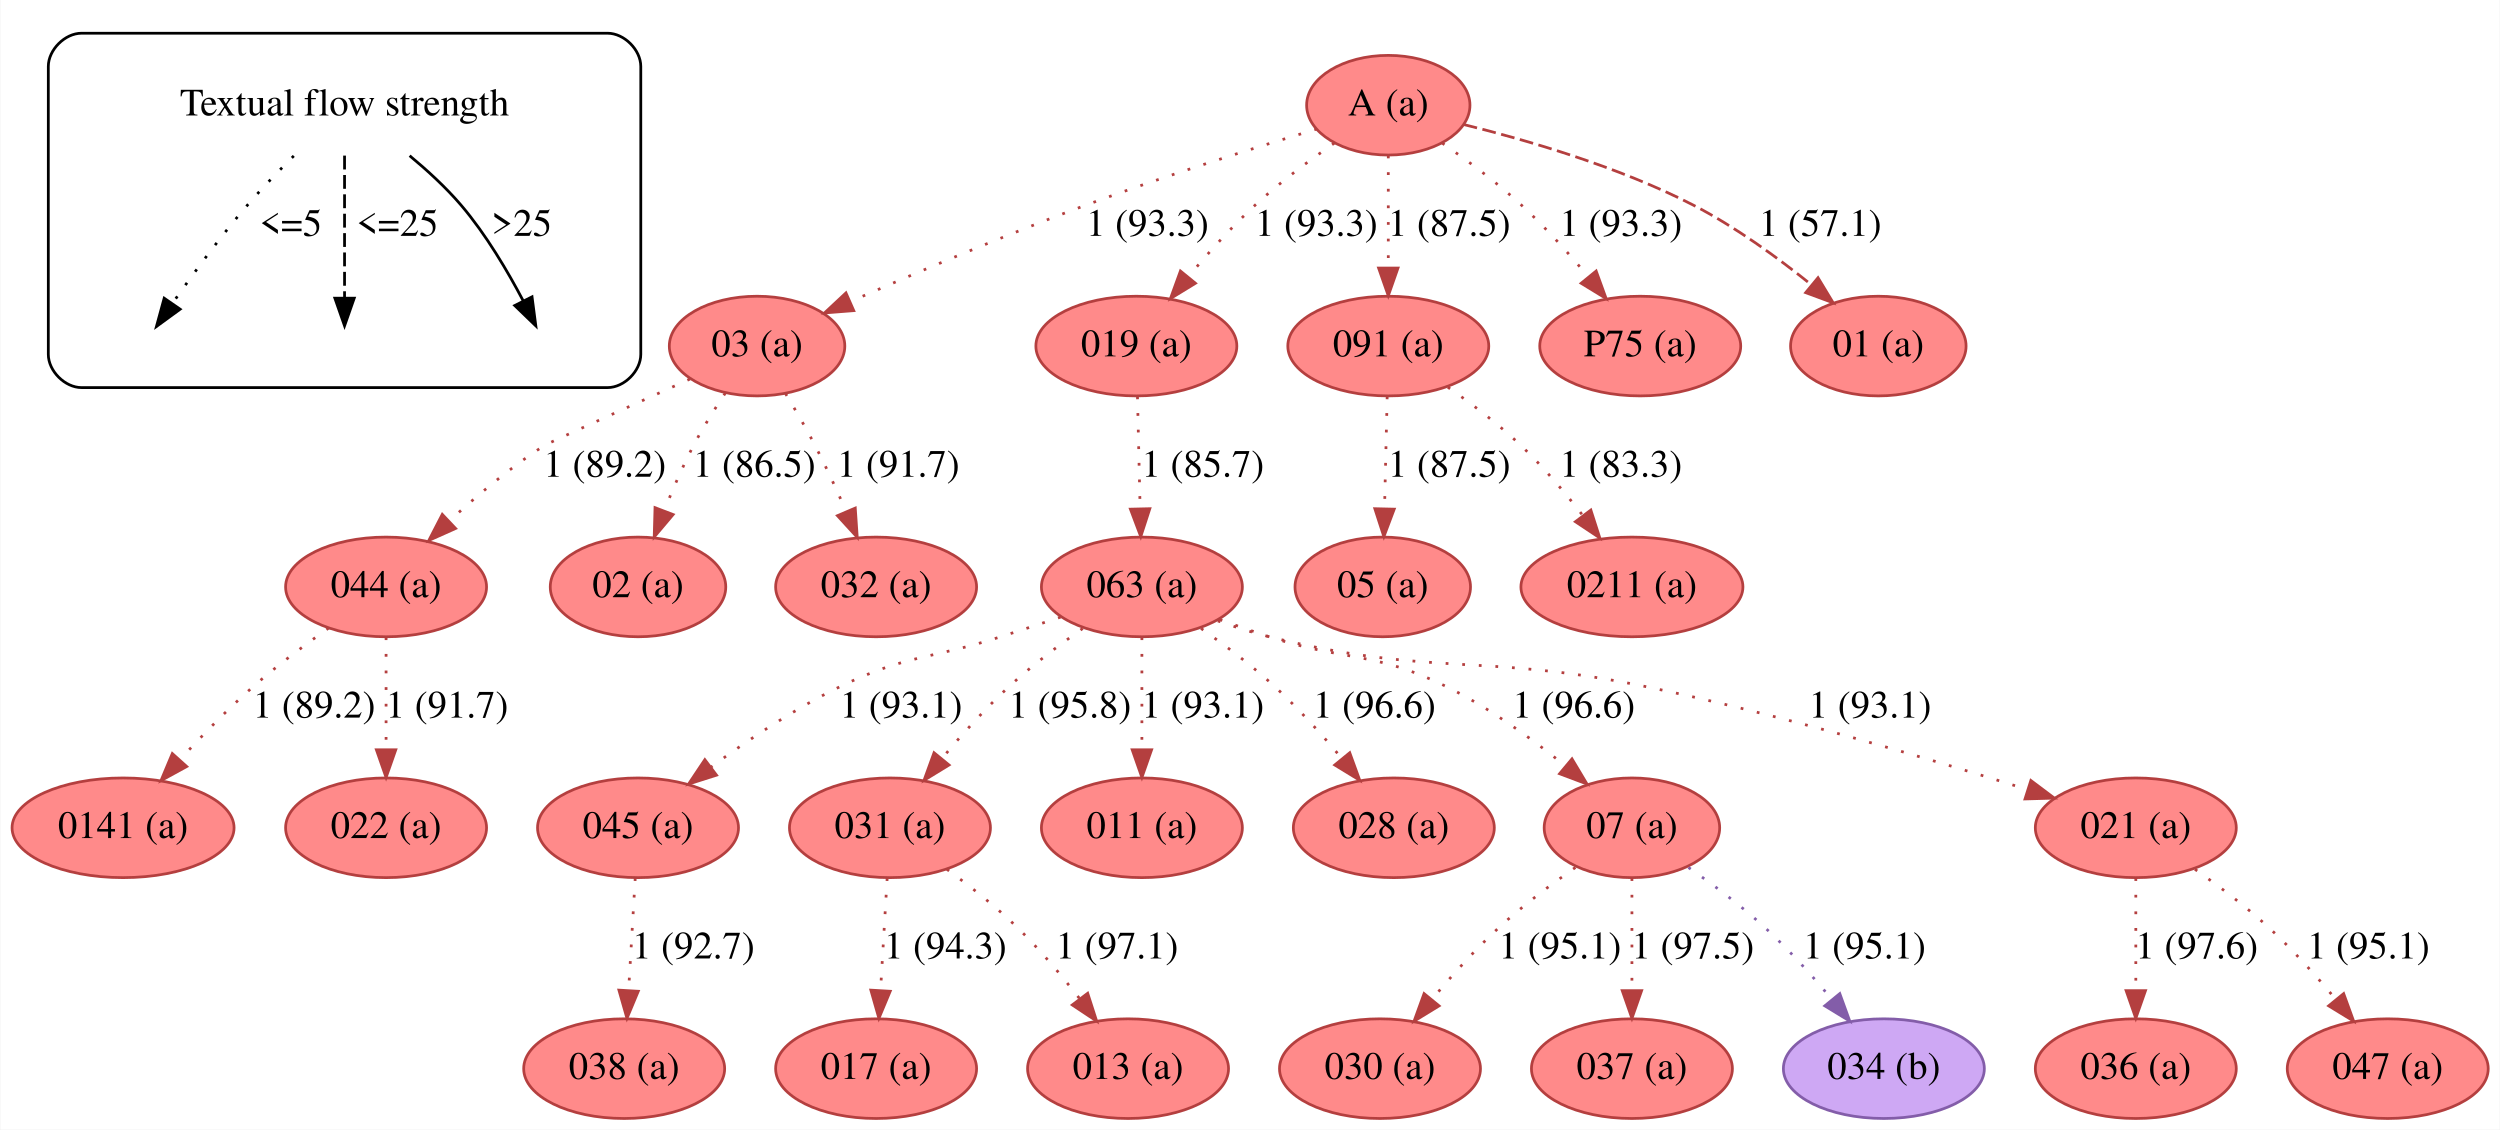
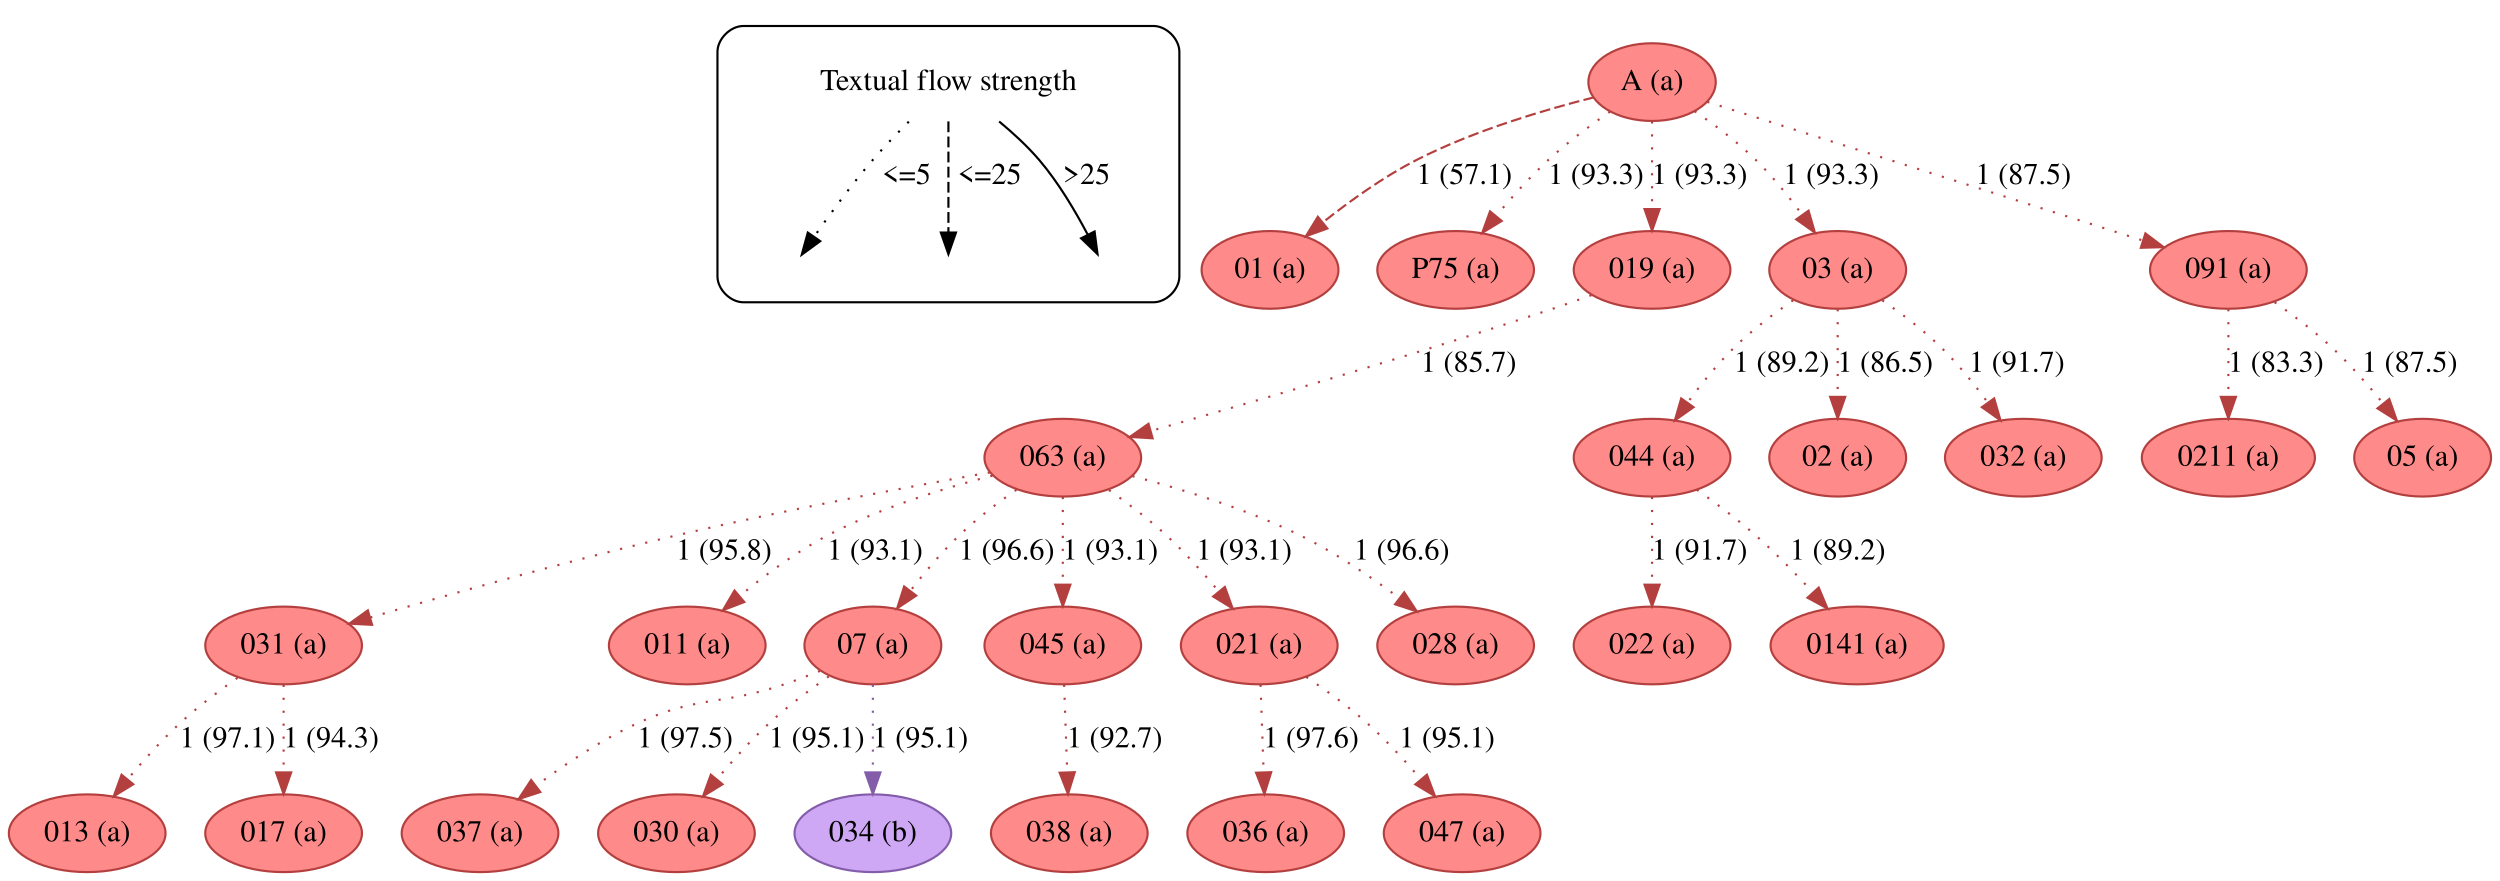
- <svg xmlns="http://www.w3.org/2000/svg" width="903pt" height="408pt" viewBox="0.00 0.00 902.69 408.00">
+ <svg xmlns="http://www.w3.org/2000/svg" width="1158pt" height="408pt" viewBox="0.00 0.00 1158.24 408.00">
  <g id="graph0" class="graph" transform="scale(1 1) rotate(0) translate(4 404)">
-     <polygon fill="white" stroke="none" points="-4,4 -4,-404 898.693,-404 898.693,4 -4,4" />
+     <polygon fill="white" stroke="none" points="-4,4 -4,-404 1154.24,-404 1154.24,4 -4,4" />
    <g id="clust1" class="cluster">
-       <path fill="none" stroke="black" d="M25.296,-264C25.296,-264 215.296,-264 215.296,-264 221.296,-264 227.296,-270 227.296,-276 227.296,-276 227.296,-380 227.296,-380 227.296,-386 221.296,-392 215.296,-392 215.296,-392 25.296,-392 25.296,-392 19.296,-392 13.296,-386 13.296,-380 13.296,-380 13.296,-276 13.296,-276 13.296,-270 19.296,-264 25.296,-264" />
+       <path fill="none" stroke="black" d="M340.397,-264C340.397,-264 530.397,-264 530.397,-264 536.397,-264 542.397,-270 542.397,-276 542.397,-276 542.397,-380 542.397,-380 542.397,-386 536.397,-392 530.397,-392 530.397,-392 340.397,-392 340.397,-392 334.397,-392 328.397,-386 328.397,-380 328.397,-380 328.397,-276 328.397,-276 328.397,-270 334.397,-264 340.397,-264" />
    </g>
    <g id="node1" class="node">
-       <text text-anchor="middle" x="120.296" y="-362.3" font-family="Times,serif" font-size="14.00">Textual flow strength</text>
+       <text text-anchor="middle" x="435.397" y="-362.3" font-family="Times,serif" font-size="14.00">Textual flow strength</text>
    </g>
    <g id="edge1" class="edge">
-       <path fill="none" stroke="black" stroke-dasharray="1,5" d="M101.962,-347.686C96.429,-342.194 90.457,-335.989 85.296,-330 75.467,-318.593 65.369,-304.779 58.21,-294.563" />
-       <polygon fill="black" stroke="black" points="60.911,-292.314 52.352,-286.068 55.148,-296.288 60.911,-292.314" />
-       <text text-anchor="middle" x="100.796" y="-318.8" font-family="Times,serif" font-size="14.00">&lt;=5  </text>
+       <path fill="none" stroke="black" stroke-dasharray="1,5" d="M417.062,-347.686C411.529,-342.194 405.557,-335.989 400.397,-330 390.568,-318.593 380.469,-304.779 373.31,-294.563" />
+       <polygon fill="black" stroke="black" points="376.011,-292.314 367.453,-286.068 370.248,-296.288 376.011,-292.314" />
+       <text text-anchor="middle" x="415.897" y="-318.8" font-family="Times,serif" font-size="14.00">&lt;=5  </text>
    </g>
    <g id="edge2" class="edge">
-       <path fill="none" stroke="black" stroke-dasharray="5,2" d="M120.296,-347.799C120.296,-332.794 120.296,-311.174 120.296,-296.409" />
-       <polygon fill="black" stroke="black" points="123.797,-296.293 120.296,-286.293 116.797,-296.293 123.797,-296.293" />
-       <text text-anchor="middle" x="139.296" y="-318.8" font-family="Times,serif" font-size="14.00">  &lt;=25</text>
+       <path fill="none" stroke="black" stroke-dasharray="5,2" d="M435.397,-347.799C435.397,-332.794 435.397,-311.174 435.397,-296.409" />
+       <polygon fill="black" stroke="black" points="438.897,-296.293 435.397,-286.293 431.897,-296.293 438.897,-296.293" />
+       <text text-anchor="middle" x="454.397" y="-318.8" font-family="Times,serif" font-size="14.00">  &lt;=25</text>
    </g>
    <g id="edge3" class="edge">
-       <path fill="none" stroke="black" d="M143.8,-347.76C150.202,-342.462 156.863,-336.344 162.296,-330 171.384,-319.39 179.392,-305.689 184.843,-295.313" />
-       <polygon fill="black" stroke="black" points="188.018,-296.789 189.387,-286.283 181.766,-293.642 188.018,-296.789" />
-       <text text-anchor="middle" x="184.296" y="-318.8" font-family="Times,serif" font-size="14.00">&gt;25</text>
+       <path fill="none" stroke="black" d="M458.9,-347.76C465.303,-342.462 471.963,-336.344 477.397,-330 486.484,-319.39 494.492,-305.689 499.943,-295.313" />
+       <polygon fill="black" stroke="black" points="503.119,-296.789 504.488,-286.283 496.866,-293.642 503.119,-296.789" />
+       <text text-anchor="middle" x="499.397" y="-318.8" font-family="Times,serif" font-size="14.00">&gt;25</text>
    </g>
    <g id="node5" class="node">
-       <ellipse fill="#ff8a8a" stroke="#b43f3f" cx="497.296" cy="-366" rx="29.497" ry="18" />
-       <text text-anchor="middle" x="497.296" y="-362.3" font-family="Times,serif" font-size="14.00">A (a)</text>
+       <ellipse fill="#ff8a8a" stroke="#b43f3f" cx="761.397" cy="-366" rx="29.497" ry="18" />
+       <text text-anchor="middle" x="761.397" y="-362.3" font-family="Times,serif" font-size="14.00">A (a)</text>
    </g>
    <g id="node6" class="node">
-       <ellipse fill="#ff8a8a" stroke="#b43f3f" cx="269.296" cy="-279" rx="31.695" ry="18" />
-       <text text-anchor="middle" x="269.296" y="-275.3" font-family="Times,serif" font-size="14.00">03 (a)</text>
+       <ellipse fill="#ff8a8a" stroke="#b43f3f" cx="584.397" cy="-279" rx="31.695" ry="18" />
+       <text text-anchor="middle" x="584.397" y="-275.3" font-family="Times,serif" font-size="14.00">01 (a)</text>
    </g>
    <g id="edge4" class="edge">
-       <path fill="none" stroke="#b43f3f" stroke-dasharray="1,5" d="M471.534,-357.42C449.31,-350.717 416.445,-340.41 388.296,-330 359.109,-319.206 326.571,-305.409 302.906,-295.044" />
-       <polygon fill="#b43f3f" stroke="#b43f3f" points="304.224,-291.801 293.662,-290.972 301.403,-298.207 304.224,-291.801" />
-       <text text-anchor="middle" x="410.296" y="-318.8" font-family="Times,serif" font-size="14.00">1 (93.3)</text>
+       <path fill="none" stroke="#b43f3f" stroke-dasharray="5,2" d="M734.464,-358.944C711.804,-353.249 678.945,-343.565 652.397,-330 637.024,-322.145 621.398,-310.931 609.009,-301.112" />
+       <polygon fill="#b43f3f" stroke="#b43f3f" points="610.959,-298.187 600.992,-294.596 606.545,-303.619 610.959,-298.187" />
+       <text text-anchor="middle" x="674.397" y="-318.8" font-family="Times,serif" font-size="14.00">1 (57.1)</text>
    </g>
    <g id="node7" class="node">
-       <ellipse fill="#ff8a8a" stroke="#b43f3f" cx="406.296" cy="-279" rx="36.294" ry="18" />
-       <text text-anchor="middle" x="406.296" y="-275.3" font-family="Times,serif" font-size="14.00">019 (a)</text>
+       <ellipse fill="#ff8a8a" stroke="#b43f3f" cx="670.397" cy="-279" rx="36.294" ry="18" />
+       <text text-anchor="middle" x="670.397" y="-275.3" font-family="Times,serif" font-size="14.00">P75 (a)</text>
    </g>
    <g id="edge5" class="edge">
-       <path fill="none" stroke="#b43f3f" stroke-dasharray="1,5" d="M477.82,-352.326C468.768,-346.06 458.088,-338.113 449.296,-330 440.752,-322.115 432.221,-312.619 425.036,-304.029" />
-       <polygon fill="#b43f3f" stroke="#b43f3f" points="427.641,-301.685 418.604,-296.155 422.219,-306.113 427.641,-301.685" />
-       <text text-anchor="middle" x="471.296" y="-318.8" font-family="Times,serif" font-size="14.00">1 (93.3)</text>
+       <path fill="none" stroke="#b43f3f" stroke-dasharray="1,5" d="M741.92,-352.326C732.869,-346.06 722.189,-338.113 713.397,-330 704.853,-322.115 696.321,-312.619 689.136,-304.029" />
+       <polygon fill="#b43f3f" stroke="#b43f3f" points="691.741,-301.685 682.704,-296.155 686.32,-306.113 691.741,-301.685" />
+       <text text-anchor="middle" x="735.397" y="-318.8" font-family="Times,serif" font-size="14.00">1 (93.3)</text>
    </g>
    <g id="node8" class="node">
-       <ellipse fill="#ff8a8a" stroke="#b43f3f" cx="497.296" cy="-279" rx="36.294" ry="18" />
-       <text text-anchor="middle" x="497.296" y="-275.3" font-family="Times,serif" font-size="14.00">091 (a)</text>
+       <ellipse fill="#ff8a8a" stroke="#b43f3f" cx="761.397" cy="-279" rx="36.294" ry="18" />
+       <text text-anchor="middle" x="761.397" y="-275.3" font-family="Times,serif" font-size="14.00">019 (a)</text>
    </g>
    <g id="edge6" class="edge">
-       <path fill="none" stroke="#b43f3f" stroke-dasharray="1,5" d="M497.296,-347.799C497.296,-336.163 497.296,-320.548 497.296,-307.237" />
-       <polygon fill="#b43f3f" stroke="#b43f3f" points="500.797,-307.175 497.296,-297.175 493.797,-307.175 500.797,-307.175" />
-       <text text-anchor="middle" x="519.296" y="-318.8" font-family="Times,serif" font-size="14.00">1 (87.5)</text>
+       <path fill="none" stroke="#b43f3f" stroke-dasharray="1,5" d="M761.397,-347.799C761.397,-336.163 761.397,-320.548 761.397,-307.237" />
+       <polygon fill="#b43f3f" stroke="#b43f3f" points="764.897,-307.175 761.397,-297.175 757.897,-307.175 764.897,-307.175" />
+       <text text-anchor="middle" x="783.397" y="-318.8" font-family="Times,serif" font-size="14.00">1 (93.3)</text>
    </g>
    <g id="node9" class="node">
-       <ellipse fill="#ff8a8a" stroke="#b43f3f" cx="588.296" cy="-279" rx="36.294" ry="18" />
-       <text text-anchor="middle" x="588.296" y="-275.3" font-family="Times,serif" font-size="14.00">P75 (a)</text>
+       <ellipse fill="#ff8a8a" stroke="#b43f3f" cx="847.397" cy="-279" rx="31.695" ry="18" />
+       <text text-anchor="middle" x="847.397" y="-275.3" font-family="Times,serif" font-size="14.00">03 (a)</text>
    </g>
    <g id="edge7" class="edge">
-       <path fill="none" stroke="#b43f3f" stroke-dasharray="1,5" d="M516.773,-352.326C525.825,-346.06 536.504,-338.113 545.296,-330 553.841,-322.115 562.372,-312.619 569.557,-304.029" />
-       <polygon fill="#b43f3f" stroke="#b43f3f" points="572.374,-306.113 575.989,-296.155 566.952,-301.685 572.374,-306.113" />
-       <text text-anchor="middle" x="581.296" y="-318.8" font-family="Times,serif" font-size="14.00">1 (93.3)</text>
+       <path fill="none" stroke="#b43f3f" stroke-dasharray="1,5" d="M781.097,-352.561C790.197,-346.347 800.854,-338.375 809.397,-330 817.221,-322.329 824.759,-312.975 831.029,-304.442" />
+       <polygon fill="#b43f3f" stroke="#b43f3f" points="833.894,-306.452 836.84,-296.275 828.191,-302.394 833.894,-306.452" />
+       <text text-anchor="middle" x="844.397" y="-318.8" font-family="Times,serif" font-size="14.00">1 (93.3)</text>
    </g>
    <g id="node10" class="node">
-       <ellipse fill="#ff8a8a" stroke="#b43f3f" cx="674.296" cy="-279" rx="31.695" ry="18" />
-       <text text-anchor="middle" x="674.296" y="-275.3" font-family="Times,serif" font-size="14.00">01 (a)</text>
+       <ellipse fill="#ff8a8a" stroke="#b43f3f" cx="1028.4" cy="-279" rx="36.294" ry="18" />
+       <text text-anchor="middle" x="1028.4" y="-275.3" font-family="Times,serif" font-size="14.00">091 (a)</text>
    </g>
    <g id="edge8" class="edge">
-       <path fill="none" stroke="#b43f3f" stroke-dasharray="5,2" d="M524.503,-359.033C547.388,-353.392 580.558,-343.737 607.296,-330 622.506,-322.186 637.906,-310.975 650.101,-301.148" />
-       <polygon fill="#b43f3f" stroke="#b43f3f" points="652.513,-303.695 657.989,-294.625 648.052,-298.3 652.513,-303.695" />
-       <text text-anchor="middle" x="653.296" y="-318.8" font-family="Times,serif" font-size="14.00">1 (57.1)</text>
+       <path fill="none" stroke="#b43f3f" stroke-dasharray="1,5" d="M786.998,-356.85C833.691,-341.985 932.981,-310.376 988.575,-292.677" />
+       <polygon fill="#b43f3f" stroke="#b43f3f" points="989.958,-295.91 998.425,-289.542 987.834,-289.24 989.958,-295.91" />
+       <text text-anchor="middle" x="933.397" y="-318.8" font-family="Times,serif" font-size="14.00">1 (87.5)</text>
+     </g>
+     <g id="node17" class="node">
+       <ellipse fill="#ff8a8a" stroke="#b43f3f" cx="488.397" cy="-192" rx="36.294" ry="18" />
+       <text text-anchor="middle" x="488.397" y="-188.3" font-family="Times,serif" font-size="14.00">063 (a)</text>
+     </g>
+     <g id="edge13" class="edge">
+       <path fill="none" stroke="#b43f3f" stroke-dasharray="1,5" d="M733.277,-267.289C727.393,-265.138 721.211,-262.943 715.397,-261 650.827,-239.421 574.881,-217.326 529.248,-204.399" />
+       <polygon fill="#b43f3f" stroke="#b43f3f" points="530.007,-200.976 519.432,-201.627 528.105,-207.713 530.007,-200.976" />
+       <text text-anchor="middle" x="676.397" y="-231.8" font-family="Times,serif" font-size="14.00">1 (85.7)</text>
    </g>
    <g id="node11" class="node">
-       <ellipse fill="#ff8a8a" stroke="#b43f3f" cx="135.296" cy="-192" rx="36.294" ry="18" />
-       <text text-anchor="middle" x="135.296" y="-188.3" font-family="Times,serif" font-size="14.00">044 (a)</text>
+       <ellipse fill="#ff8a8a" stroke="#b43f3f" cx="761.397" cy="-192" rx="36.294" ry="18" />
+       <text text-anchor="middle" x="761.397" y="-188.3" font-family="Times,serif" font-size="14.00">044 (a)</text>
+     </g>
+     <g id="edge14" class="edge">
+       <path fill="none" stroke="#b43f3f" stroke-dasharray="1,5" d="M826.75,-264.912C817.864,-258.796 807.645,-251.086 799.397,-243 791.572,-235.329 784.035,-225.975 777.765,-217.442" />
+       <polygon fill="#b43f3f" stroke="#b43f3f" points="780.603,-215.394 771.954,-209.275 774.899,-219.452 780.603,-215.394" />
+       <text text-anchor="middle" x="821.397" y="-231.8" font-family="Times,serif" font-size="14.00">1 (89.2)</text>
+     </g>
+     <g id="node18" class="node">
+       <ellipse fill="#ff8a8a" stroke="#b43f3f" cx="847.397" cy="-192" rx="31.695" ry="18" />
+       <text text-anchor="middle" x="847.397" y="-188.3" font-family="Times,serif" font-size="14.00">02 (a)</text>
+     </g>
+     <g id="edge15" class="edge">
+       <path fill="none" stroke="#b43f3f" stroke-dasharray="1,5" d="M847.397,-260.799C847.397,-249.163 847.397,-233.548 847.397,-220.237" />
+       <polygon fill="#b43f3f" stroke="#b43f3f" points="850.897,-220.175 847.397,-210.175 843.897,-220.175 850.897,-220.175" />
+       <text text-anchor="middle" x="869.397" y="-231.8" font-family="Times,serif" font-size="14.00">1 (86.5)</text>
+     </g>
+     <g id="node19" class="node">
+       <ellipse fill="#ff8a8a" stroke="#b43f3f" cx="933.397" cy="-192" rx="36.294" ry="18" />
+       <text text-anchor="middle" x="933.397" y="-188.3" font-family="Times,serif" font-size="14.00">032 (a)</text>
+     </g>
+     <g id="edge16" class="edge">
+       <path fill="none" stroke="#b43f3f" stroke-dasharray="1,5" d="M868.044,-264.912C876.93,-258.796 887.148,-251.086 895.397,-243 903.221,-235.329 910.759,-225.975 917.029,-217.442" />
+       <polygon fill="#b43f3f" stroke="#b43f3f" points="919.894,-219.452 922.84,-209.275 914.191,-215.394 919.894,-219.452" />
+       <text text-anchor="middle" x="930.397" y="-231.8" font-family="Times,serif" font-size="14.00">1 (91.7)</text>
+     </g>
+     <g id="node25" class="node">
+       <ellipse fill="#ff8a8a" stroke="#b43f3f" cx="1028.4" cy="-192" rx="40.094" ry="18" />
+       <text text-anchor="middle" x="1028.4" y="-188.3" font-family="Times,serif" font-size="14.00">0211 (a)</text>
+     </g>
+     <g id="edge23" class="edge">
+       <path fill="none" stroke="#b43f3f" stroke-dasharray="1,5" d="M1028.4,-260.799C1028.4,-249.163 1028.4,-233.548 1028.4,-220.237" />
+       <polygon fill="#b43f3f" stroke="#b43f3f" points="1031.9,-220.175 1028.4,-210.175 1024.9,-220.175 1031.9,-220.175" />
+       <text text-anchor="middle" x="1050.4" y="-231.8" font-family="Times,serif" font-size="14.00">1 (83.3)</text>
+     </g>
+     <g id="node26" class="node">
+       <ellipse fill="#ff8a8a" stroke="#b43f3f" cx="1118.4" cy="-192" rx="31.695" ry="18" />
+       <text text-anchor="middle" x="1118.4" y="-188.3" font-family="Times,serif" font-size="14.00">05 (a)</text>
+     </g>
+     <g id="edge24" class="edge">
+       <path fill="none" stroke="#b43f3f" stroke-dasharray="1,5" d="M1049.81,-264.054C1058.44,-258.018 1068.26,-250.601 1076.4,-243 1084.81,-235.144 1093.16,-225.653 1100.17,-217.06" />
+       <polygon fill="#b43f3f" stroke="#b43f3f" points="1102.95,-219.185 1106.44,-209.18 1097.47,-214.827 1102.95,-219.185" />
+       <text text-anchor="middle" x="1112.4" y="-231.8" font-family="Times,serif" font-size="14.00">1 (87.5)</text>
+     </g>
+     <g id="node12" class="node">
+       <ellipse fill="#ff8a8a" stroke="#b43f3f" cx="761.397" cy="-105" rx="36.294" ry="18" />
+       <text text-anchor="middle" x="761.397" y="-101.3" font-family="Times,serif" font-size="14.00">022 (a)</text>
    </g>
    <g id="edge9" class="edge">
-       <path fill="none" stroke="#b43f3f" stroke-dasharray="1,5" d="M245.037,-267.074C222.929,-257.101 193.522,-243.792 192.296,-243 180.255,-235.225 168.144,-225.017 158.202,-215.854" />
-       <polygon fill="#b43f3f" stroke="#b43f3f" points="160.407,-213.122 150.736,-208.795 155.598,-218.209 160.407,-213.122" />
-       <text text-anchor="middle" x="214.296" y="-231.8" font-family="Times,serif" font-size="14.00">1 (89.2)</text>
-     </g>
-     <g id="node12" class="node">
-       <ellipse fill="#ff8a8a" stroke="#b43f3f" cx="226.296" cy="-192" rx="31.695" ry="18" />
-       <text text-anchor="middle" x="226.296" y="-188.3" font-family="Times,serif" font-size="14.00">02 (a)</text>
+       <path fill="none" stroke="#b43f3f" stroke-dasharray="1,5" d="M761.397,-173.799C761.397,-162.163 761.397,-146.548 761.397,-133.237" />
+       <polygon fill="#b43f3f" stroke="#b43f3f" points="764.897,-133.175 761.397,-123.175 757.897,-133.175 764.897,-133.175" />
+       <text text-anchor="middle" x="783.397" y="-144.8" font-family="Times,serif" font-size="14.00">1 (91.7)</text>
+     </g>
+     <g id="node13" class="node">
+       <ellipse fill="#ff8a8a" stroke="#b43f3f" cx="856.397" cy="-105" rx="40.094" ry="18" />
+       <text text-anchor="middle" x="856.397" y="-101.3" font-family="Times,serif" font-size="14.00">0141 (a)</text>
    </g>
    <g id="edge10" class="edge">
-       <path fill="none" stroke="#b43f3f" stroke-dasharray="1,5" d="M257.83,-262.03C253.905,-256.197 249.66,-249.446 246.296,-243 242.404,-235.54 238.776,-227.146 235.709,-219.396" />
-       <polygon fill="#b43f3f" stroke="#b43f3f" points="238.976,-218.141 232.144,-210.043 232.435,-220.634 238.976,-218.141" />
-       <text text-anchor="middle" x="268.296" y="-231.8" font-family="Times,serif" font-size="14.00">1 (86.5)</text>
-     </g>
-     <g id="node13" class="node">
-       <ellipse fill="#ff8a8a" stroke="#b43f3f" cx="312.296" cy="-192" rx="36.294" ry="18" />
-       <text text-anchor="middle" x="312.296" y="-188.3" font-family="Times,serif" font-size="14.00">032 (a)</text>
+       <path fill="none" stroke="#b43f3f" stroke-dasharray="1,5" d="M782.127,-177.159C790.833,-171.025 800.891,-163.508 809.397,-156 818.56,-147.911 827.927,-138.276 835.863,-129.632" />
+       <polygon fill="#b43f3f" stroke="#b43f3f" points="838.606,-131.816 842.702,-122.045 833.407,-127.129 838.606,-131.816" />
+       <text text-anchor="middle" x="847.397" y="-144.8" font-family="Times,serif" font-size="14.00">1 (89.2)</text>
+     </g>
+     <g id="node14" class="node">
+       <ellipse fill="#ff8a8a" stroke="#b43f3f" cx="127.397" cy="-105" rx="36.294" ry="18" />
+       <text text-anchor="middle" x="127.397" y="-101.3" font-family="Times,serif" font-size="14.00">031 (a)</text>
+     </g>
+     <g id="node15" class="node">
+       <ellipse fill="#ff8a8a" stroke="#b43f3f" cx="36.397" cy="-18" rx="36.294" ry="18" />
+       <text text-anchor="middle" x="36.397" y="-14.3" font-family="Times,serif" font-size="14.00">013 (a)</text>
    </g>
    <g id="edge11" class="edge">
-       <path fill="none" stroke="#b43f3f" stroke-dasharray="1,5" d="M279.559,-261.861C283.123,-256.011 287.04,-249.294 290.296,-243 294.219,-235.419 298.102,-226.989 301.489,-219.243" />
-       <polygon fill="#b43f3f" stroke="#b43f3f" points="304.765,-220.485 305.48,-209.914 298.329,-217.732 304.765,-220.485" />
-       <text text-anchor="middle" x="320.296" y="-231.8" font-family="Times,serif" font-size="14.00">1 (91.7)</text>
+       <path fill="none" stroke="#b43f3f" stroke-dasharray="1,5" d="M106.025,-90.006C97.404,-83.963 87.582,-76.554 79.397,-69 70.853,-61.115 62.321,-51.619 55.136,-43.029" />
+       <polygon fill="#b43f3f" stroke="#b43f3f" points="57.741,-40.685 48.704,-35.154 52.32,-45.114 57.741,-40.685" />
+       <text text-anchor="middle" x="101.397" y="-57.8" font-family="Times,serif" font-size="14.00">1 (97.1)</text>
    </g>
    <g id="node16" class="node">
-       <ellipse fill="#ff8a8a" stroke="#b43f3f" cx="408.296" cy="-192" rx="36.294" ry="18" />
-       <text text-anchor="middle" x="408.296" y="-188.3" font-family="Times,serif" font-size="14.00">063 (a)</text>
+       <ellipse fill="#ff8a8a" stroke="#b43f3f" cx="127.397" cy="-18" rx="36.294" ry="18" />
+       <text text-anchor="middle" x="127.397" y="-14.3" font-family="Times,serif" font-size="14.00">017 (a)</text>
+     </g>
+     <g id="edge12" class="edge">
+       <path fill="none" stroke="#b43f3f" stroke-dasharray="1,5" d="M127.397,-86.799C127.397,-75.163 127.397,-59.548 127.397,-46.237" />
+       <polygon fill="#b43f3f" stroke="#b43f3f" points="130.897,-46.175 127.397,-36.175 123.897,-46.175 130.897,-46.175" />
+       <text text-anchor="middle" x="149.397" y="-57.8" font-family="Times,serif" font-size="14.00">1 (94.3)</text>
+     </g>
+     <g id="edge17" class="edge">
+       <path fill="none" stroke="#b43f3f" stroke-dasharray="1,5" d="M454.585,-185.17C418.473,-178.761 359.644,-167.797 309.397,-156 260.264,-144.465 204.373,-128.711 167.641,-117.99" />
+       <polygon fill="#b43f3f" stroke="#b43f3f" points="168.391,-114.563 157.81,-115.108 166.421,-121.28 168.391,-114.563" />
+       <text text-anchor="middle" x="331.397" y="-144.8" font-family="Times,serif" font-size="14.00">1 (95.8)</text>
+     </g>
+     <g id="node20" class="node">
+       <ellipse fill="#ff8a8a" stroke="#b43f3f" cx="314.397" cy="-105" rx="36.294" ry="18" />
+       <text text-anchor="middle" x="314.397" y="-101.3" font-family="Times,serif" font-size="14.00">011 (a)</text>
+     </g>
+     <g id="edge18" class="edge">
+       <path fill="none" stroke="#b43f3f" stroke-dasharray="1,5" d="M455.751,-183.669C433.461,-177.918 403.684,-168.743 379.397,-156 364.991,-148.442 350.495,-137.669 338.86,-128.058" />
+       <polygon fill="#b43f3f" stroke="#b43f3f" points="340.823,-125.133 330.936,-121.327 336.292,-130.468 340.823,-125.133" />
+       <text text-anchor="middle" x="401.397" y="-144.8" font-family="Times,serif" font-size="14.00">1 (93.1)</text>
+     </g>
+     <g id="node21" class="node">
+       <ellipse fill="#ff8a8a" stroke="#b43f3f" cx="400.397" cy="-105" rx="31.695" ry="18" />
+       <text text-anchor="middle" x="400.397" y="-101.3" font-family="Times,serif" font-size="14.00">07 (a)</text>
+     </g>
+     <g id="edge19" class="edge">
+       <path fill="none" stroke="#b43f3f" stroke-dasharray="1,5" d="M466.889,-177.151C458.248,-171.13 448.447,-163.698 440.397,-156 432.322,-148.279 424.423,-138.914 417.805,-130.386" />
+       <polygon fill="#b43f3f" stroke="#b43f3f" points="420.471,-128.107 411.656,-122.229 414.881,-132.321 420.471,-128.107" />
+       <text text-anchor="middle" x="462.397" y="-144.8" font-family="Times,serif" font-size="14.00">1 (96.6)</text>
+     </g>
+     <g id="node22" class="node">
+       <ellipse fill="#ff8a8a" stroke="#b43f3f" cx="488.397" cy="-105" rx="36.294" ry="18" />
+       <text text-anchor="middle" x="488.397" y="-101.3" font-family="Times,serif" font-size="14.00">045 (a)</text>
+     </g>
+     <g id="edge20" class="edge">
+       <path fill="none" stroke="#b43f3f" stroke-dasharray="1,5" d="M488.397,-173.799C488.397,-162.163 488.397,-146.548 488.397,-133.237" />
+       <polygon fill="#b43f3f" stroke="#b43f3f" points="491.897,-133.175 488.397,-123.175 484.897,-133.175 491.897,-133.175" />
+       <text text-anchor="middle" x="510.397" y="-144.8" font-family="Times,serif" font-size="14.00">1 (93.1)</text>
+     </g>
+     <g id="node23" class="node">
+       <ellipse fill="#ff8a8a" stroke="#b43f3f" cx="579.397" cy="-105" rx="36.294" ry="18" />
+       <text text-anchor="middle" x="579.397" y="-101.3" font-family="Times,serif" font-size="14.00">021 (a)</text>
+     </g>
+     <g id="edge21" class="edge">
+       <path fill="none" stroke="#b43f3f" stroke-dasharray="1,5" d="M509.768,-177.006C518.389,-170.963 528.211,-163.554 536.397,-156 544.941,-148.115 553.472,-138.619 560.657,-130.029" />
+       <polygon fill="#b43f3f" stroke="#b43f3f" points="563.474,-132.113 567.089,-122.155 558.053,-127.685 563.474,-132.113" />
+       <text text-anchor="middle" x="572.397" y="-144.8" font-family="Times,serif" font-size="14.00">1 (93.1)</text>
+     </g>
+     <g id="node24" class="node">
+       <ellipse fill="#ff8a8a" stroke="#b43f3f" cx="670.397" cy="-105" rx="36.294" ry="18" />
+       <text text-anchor="middle" x="670.397" y="-101.3" font-family="Times,serif" font-size="14.00">028 (a)</text>
+     </g>
+     <g id="edge22" class="edge">
+       <path fill="none" stroke="#b43f3f" stroke-dasharray="1,5" d="M520.664,-183.461C543.123,-177.566 573.405,-168.305 598.397,-156 614.525,-148.059 631.099,-136.801 644.273,-126.977" />
+       <polygon fill="#b43f3f" stroke="#b43f3f" points="646.572,-129.626 652.401,-120.778 642.327,-124.06 646.572,-129.626" />
+       <text text-anchor="middle" x="645.397" y="-144.8" font-family="Times,serif" font-size="14.00">1 (96.6)</text>
+     </g>
+     <g id="node27" class="node">
+       <ellipse fill="#ff8a8a" stroke="#b43f3f" cx="218.397" cy="-18" rx="36.294" ry="18" />
+       <text text-anchor="middle" x="218.397" y="-14.3" font-family="Times,serif" font-size="14.00">037 (a)</text>
+     </g>
+     <g id="edge25" class="edge">
+       <path fill="none" stroke="#b43f3f" stroke-dasharray="1,5" d="M375.885,-93.209C370.504,-91.016 364.799,-88.826 359.397,-87 329.779,-76.99 319.818,-82.023 291.397,-69 274.786,-61.389 257.851,-50.056 244.48,-40.104" />
+       <polygon fill="#b43f3f" stroke="#b43f3f" points="246.319,-37.104 236.247,-33.816 242.07,-42.667 246.319,-37.104" />
+       <text text-anchor="middle" x="313.397" y="-57.8" font-family="Times,serif" font-size="14.00">1 (97.5)</text>
+     </g>
+     <g id="node28" class="node">
+       <ellipse fill="#ff8a8a" stroke="#b43f3f" cx="309.397" cy="-18" rx="36.294" ry="18" />
+       <text text-anchor="middle" x="309.397" y="-14.3" font-family="Times,serif" font-size="14.00">030 (a)</text>
+     </g>
+     <g id="edge26" class="edge">
+       <path fill="none" stroke="#b43f3f" stroke-dasharray="1,5" d="M379.978,-90.672C371.134,-84.512 360.886,-76.834 352.397,-69 343.853,-61.115 335.321,-51.619 328.136,-43.029" />
+       <polygon fill="#b43f3f" stroke="#b43f3f" points="330.741,-40.685 321.704,-35.154 325.32,-45.114 330.741,-40.685" />
+       <text text-anchor="middle" x="374.397" y="-57.8" font-family="Times,serif" font-size="14.00">1 (95.1)</text>
+     </g>
+     <g id="node29" class="node">
+       <ellipse fill="#cea8f4" stroke="#835da9" cx="400.397" cy="-18" rx="36.294" ry="18" />
+       <text text-anchor="middle" x="400.397" y="-14.3" font-family="Times,serif" font-size="14.00">034 (b)</text>
+     </g>
+     <g id="edge27" class="edge">
+       <path fill="none" stroke="#835da9" stroke-dasharray="1,5" d="M400.397,-86.799C400.397,-75.163 400.397,-59.548 400.397,-46.237" />
+       <polygon fill="#835da9" stroke="#835da9" points="403.897,-46.175 400.397,-36.175 396.897,-46.175 403.897,-46.175" />
+       <text text-anchor="middle" x="422.397" y="-57.8" font-family="Times,serif" font-size="14.00">1 (95.1)</text>
+     </g>
+     <g id="node30" class="node">
+       <ellipse fill="#ff8a8a" stroke="#b43f3f" cx="491.397" cy="-18" rx="36.294" ry="18" />
+       <text text-anchor="middle" x="491.397" y="-14.3" font-family="Times,serif" font-size="14.00">038 (a)</text>
    </g>
    <g id="edge28" class="edge">
-       <path fill="none" stroke="#b43f3f" stroke-dasharray="1,5" d="M406.701,-260.799C406.975,-249.163 407.342,-233.548 407.656,-220.237" />
-       <polygon fill="#b43f3f" stroke="#b43f3f" points="411.156,-220.255 407.892,-210.175 404.158,-220.09 411.156,-220.255" />
-       <text text-anchor="middle" x="430.296" y="-231.8" font-family="Times,serif" font-size="14.00">1 (85.7)</text>
+       <path fill="none" stroke="#b43f3f" stroke-dasharray="1,5" d="M489.004,-86.799C489.415,-75.163 489.966,-59.548 490.435,-46.237" />
+       <polygon fill="#b43f3f" stroke="#b43f3f" points="493.936,-46.293 490.791,-36.175 486.94,-46.046 493.936,-46.293" />
+       <text text-anchor="middle" x="512.397" y="-57.8" font-family="Times,serif" font-size="14.00">1 (92.7)</text>
    </g>
    <g id="node31" class="node">
-       <ellipse fill="#ff8a8a" stroke="#b43f3f" cx="495.296" cy="-192" rx="31.695" ry="18" />
-       <text text-anchor="middle" x="495.296" y="-188.3" font-family="Times,serif" font-size="14.00">05 (a)</text>
+       <ellipse fill="#ff8a8a" stroke="#b43f3f" cx="582.397" cy="-18" rx="36.294" ry="18" />
+       <text text-anchor="middle" x="582.397" y="-14.3" font-family="Times,serif" font-size="14.00">036 (a)</text>
    </g>
    <g id="edge29" class="edge">
-       <path fill="none" stroke="#b43f3f" stroke-dasharray="1,5" d="M496.892,-260.799C496.618,-249.163 496.25,-233.548 495.937,-220.237" />
-       <polygon fill="#b43f3f" stroke="#b43f3f" points="499.435,-220.09 495.701,-210.175 492.437,-220.255 499.435,-220.09" />
-       <text text-anchor="middle" x="519.296" y="-231.8" font-family="Times,serif" font-size="14.00">1 (87.5)</text>
+       <path fill="none" stroke="#b43f3f" stroke-dasharray="1,5" d="M580.004,-86.799C580.415,-75.163 580.966,-59.548 581.435,-46.237" />
+       <polygon fill="#b43f3f" stroke="#b43f3f" points="584.936,-46.293 581.791,-36.175 577.94,-46.046 584.936,-46.293" />
+       <text text-anchor="middle" x="603.397" y="-57.8" font-family="Times,serif" font-size="14.00">1 (97.6)</text>
    </g>
    <g id="node32" class="node">
-       <ellipse fill="#ff8a8a" stroke="#b43f3f" cx="585.296" cy="-192" rx="40.094" ry="18" />
-       <text text-anchor="middle" x="585.296" y="-188.3" font-family="Times,serif" font-size="14.00">0211 (a)</text>
+       <ellipse fill="#ff8a8a" stroke="#b43f3f" cx="673.397" cy="-18" rx="36.294" ry="18" />
+       <text text-anchor="middle" x="673.397" y="-14.3" font-family="Times,serif" font-size="14.00">047 (a)</text>
    </g>
    <g id="edge30" class="edge">
-       <path fill="none" stroke="#b43f3f" stroke-dasharray="1,5" d="M518.804,-264.151C527.445,-258.13 537.246,-250.698 545.296,-243 553.25,-235.394 561.035,-226.193 567.591,-217.768" />
-       <polygon fill="#b43f3f" stroke="#b43f3f" points="570.459,-219.778 573.698,-209.69 564.875,-215.556 570.459,-219.778" />
-       <text text-anchor="middle" x="581.296" y="-231.8" font-family="Times,serif" font-size="14.00">1 (83.3)</text>
-     </g>
-     <g id="node14" class="node">
-       <ellipse fill="#ff8a8a" stroke="#b43f3f" cx="40.296" cy="-105" rx="40.094" ry="18" />
-       <text text-anchor="middle" x="40.296" y="-101.3" font-family="Times,serif" font-size="14.00">0141 (a)</text>
-     </g>
-     <g id="edge12" class="edge">
-       <path fill="none" stroke="#b43f3f" stroke-dasharray="1,5" d="M114.566,-177.159C105.86,-171.025 95.802,-163.508 87.296,-156 78.133,-147.911 68.766,-138.276 60.83,-129.632" />
-       <polygon fill="#b43f3f" stroke="#b43f3f" points="63.286,-127.129 53.991,-122.045 58.087,-131.816 63.286,-127.129" />
-       <text text-anchor="middle" x="109.296" y="-144.8" font-family="Times,serif" font-size="14.00">1 (89.2)</text>
-     </g>
-     <g id="node15" class="node">
-       <ellipse fill="#ff8a8a" stroke="#b43f3f" cx="135.296" cy="-105" rx="36.294" ry="18" />
-       <text text-anchor="middle" x="135.296" y="-101.3" font-family="Times,serif" font-size="14.00">022 (a)</text>
-     </g>
-     <g id="edge13" class="edge">
-       <path fill="none" stroke="#b43f3f" stroke-dasharray="1,5" d="M135.296,-173.799C135.296,-162.163 135.296,-146.548 135.296,-133.237" />
-       <polygon fill="#b43f3f" stroke="#b43f3f" points="138.797,-133.175 135.296,-123.175 131.797,-133.175 138.797,-133.175" />
-       <text text-anchor="middle" x="157.296" y="-144.8" font-family="Times,serif" font-size="14.00">1 (91.7)</text>
-     </g>
-     <g id="node17" class="node">
-       <ellipse fill="#ff8a8a" stroke="#b43f3f" cx="226.296" cy="-105" rx="36.294" ry="18" />
-       <text text-anchor="middle" x="226.296" y="-101.3" font-family="Times,serif" font-size="14.00">045 (a)</text>
-     </g>
-     <g id="edge14" class="edge">
-       <path fill="none" stroke="#b43f3f" stroke-dasharray="1,5" d="M378.935,-181.097C371.859,-178.742 364.315,-176.259 357.296,-174 331.603,-165.732 323.591,-167.758 299.296,-156 282.963,-148.095 266.16,-136.84 252.799,-127.009" />
-       <polygon fill="#b43f3f" stroke="#b43f3f" points="254.649,-124.021 244.555,-120.804 250.44,-129.614 254.649,-124.021" />
-       <text text-anchor="middle" x="321.296" y="-144.8" font-family="Times,serif" font-size="14.00">1 (93.1)</text>
-     </g>
-     <g id="node18" class="node">
-       <ellipse fill="#ff8a8a" stroke="#b43f3f" cx="317.296" cy="-105" rx="36.294" ry="18" />
-       <text text-anchor="middle" x="317.296" y="-101.3" font-family="Times,serif" font-size="14.00">031 (a)</text>
-     </g>
-     <g id="edge15" class="edge">
-       <path fill="none" stroke="#b43f3f" stroke-dasharray="1,5" d="M386.925,-177.006C378.304,-170.963 368.482,-163.554 360.296,-156 351.752,-148.115 343.221,-138.619 336.036,-130.029" />
-       <polygon fill="#b43f3f" stroke="#b43f3f" points="338.641,-127.685 329.604,-122.155 333.219,-132.113 338.641,-127.685" />
-       <text text-anchor="middle" x="382.296" y="-144.8" font-family="Times,serif" font-size="14.00">1 (95.8)</text>
-     </g>
-     <g id="node19" class="node">
-       <ellipse fill="#ff8a8a" stroke="#b43f3f" cx="408.296" cy="-105" rx="36.294" ry="18" />
-       <text text-anchor="middle" x="408.296" y="-101.3" font-family="Times,serif" font-size="14.00">011 (a)</text>
-     </g>
-     <g id="edge16" class="edge">
-       <path fill="none" stroke="#b43f3f" stroke-dasharray="1,5" d="M408.296,-173.799C408.296,-162.163 408.296,-146.548 408.296,-133.237" />
-       <polygon fill="#b43f3f" stroke="#b43f3f" points="411.797,-133.175 408.296,-123.175 404.797,-133.175 411.797,-133.175" />
-       <text text-anchor="middle" x="430.296" y="-144.8" font-family="Times,serif" font-size="14.00">1 (93.1)</text>
-     </g>
-     <g id="node20" class="node">
-       <ellipse fill="#ff8a8a" stroke="#b43f3f" cx="499.296" cy="-105" rx="36.294" ry="18" />
-       <text text-anchor="middle" x="499.296" y="-101.3" font-family="Times,serif" font-size="14.00">028 (a)</text>
-     </g>
-     <g id="edge17" class="edge">
-       <path fill="none" stroke="#b43f3f" stroke-dasharray="1,5" d="M429.668,-177.006C438.289,-170.963 448.111,-163.554 456.296,-156 464.841,-148.115 473.372,-138.619 480.557,-130.029" />
-       <polygon fill="#b43f3f" stroke="#b43f3f" points="483.374,-132.113 486.989,-122.155 477.952,-127.685 483.374,-132.113" />
-       <text text-anchor="middle" x="492.296" y="-144.8" font-family="Times,serif" font-size="14.00">1 (96.6)</text>
-     </g>
-     <g id="node21" class="node">
-       <ellipse fill="#ff8a8a" stroke="#b43f3f" cx="585.296" cy="-105" rx="31.695" ry="18" />
-       <text text-anchor="middle" x="585.296" y="-101.3" font-family="Times,serif" font-size="14.00">07 (a)</text>
-     </g>
-     <g id="edge18" class="edge">
-       <path fill="none" stroke="#b43f3f" stroke-dasharray="1,5" d="M436.391,-180.213C442.277,-178.067 448.466,-175.894 454.296,-174 482.399,-164.871 491.789,-169.055 518.296,-156 533.636,-148.445 549.047,-137.254 561.214,-127.374" />
-       <polygon fill="#b43f3f" stroke="#b43f3f" points="563.649,-129.902 569.079,-120.804 559.161,-124.529 563.649,-129.902" />
-       <text text-anchor="middle" x="564.296" y="-144.8" font-family="Times,serif" font-size="14.00">1 (96.6)</text>
-     </g>
-     <g id="node22" class="node">
-       <ellipse fill="#ff8a8a" stroke="#b43f3f" cx="767.296" cy="-105" rx="36.294" ry="18" />
-       <text text-anchor="middle" x="767.296" y="-101.3" font-family="Times,serif" font-size="14.00">021 (a)</text>
-     </g>
-     <g id="edge19" class="edge">
-       <path fill="none" stroke="#b43f3f" stroke-dasharray="1,5" d="M435.715,-179.737C441.757,-177.574 448.181,-175.515 454.296,-174 513.48,-159.342 530.582,-168.319 590.296,-156 638.257,-146.105 692.277,-130.122 727.883,-118.896" />
-       <polygon fill="#b43f3f" stroke="#b43f3f" points="729.397,-122.087 737.866,-115.721 727.276,-115.416 729.397,-122.087" />
-       <text text-anchor="middle" x="671.296" y="-144.8" font-family="Times,serif" font-size="14.00">1 (93.1)</text>
-     </g>
-     <g id="node23" class="node">
-       <ellipse fill="#ff8a8a" stroke="#b43f3f" cx="221.296" cy="-18" rx="36.294" ry="18" />
-       <text text-anchor="middle" x="221.296" y="-14.3" font-family="Times,serif" font-size="14.00">038 (a)</text>
-     </g>
-     <g id="edge20" class="edge">
-       <path fill="none" stroke="#b43f3f" stroke-dasharray="1,5" d="M225.285,-86.799C224.6,-75.163 223.682,-59.548 222.899,-46.237" />
-       <polygon fill="#b43f3f" stroke="#b43f3f" points="226.388,-45.953 222.307,-36.175 219.4,-46.364 226.388,-45.953" />
-       <text text-anchor="middle" x="246.296" y="-57.8" font-family="Times,serif" font-size="14.00">1 (92.7)</text>
-     </g>
-     <g id="node24" class="node">
-       <ellipse fill="#ff8a8a" stroke="#b43f3f" cx="312.296" cy="-18" rx="36.294" ry="18" />
-       <text text-anchor="middle" x="312.296" y="-14.3" font-family="Times,serif" font-size="14.00">017 (a)</text>
-     </g>
-     <g id="edge21" class="edge">
-       <path fill="none" stroke="#b43f3f" stroke-dasharray="1,5" d="M316.285,-86.799C315.6,-75.163 314.682,-59.548 313.899,-46.237" />
-       <polygon fill="#b43f3f" stroke="#b43f3f" points="317.388,-45.953 313.307,-36.175 310.4,-46.364 317.388,-45.953" />
-       <text text-anchor="middle" x="337.296" y="-57.8" font-family="Times,serif" font-size="14.00">1 (94.3)</text>
-     </g>
-     <g id="node25" class="node">
-       <ellipse fill="#ff8a8a" stroke="#b43f3f" cx="403.296" cy="-18" rx="36.294" ry="18" />
-       <text text-anchor="middle" x="403.296" y="-14.3" font-family="Times,serif" font-size="14.00">013 (a)</text>
-     </g>
-     <g id="edge22" class="edge">
-       <path fill="none" stroke="#b43f3f" stroke-dasharray="1,5" d="M337.866,-90.022C346.141,-83.982 355.54,-76.57 363.296,-69 371.292,-61.197 379.174,-51.814 385.8,-43.295" />
-       <polygon fill="#b43f3f" stroke="#b43f3f" points="388.718,-45.24 391.965,-35.155 383.138,-41.014 388.718,-45.24" />
-       <text text-anchor="middle" x="399.296" y="-57.8" font-family="Times,serif" font-size="14.00">1 (97.1)</text>
-     </g>
-     <g id="node26" class="node">
-       <ellipse fill="#ff8a8a" stroke="#b43f3f" cx="494.296" cy="-18" rx="36.294" ry="18" />
-       <text text-anchor="middle" x="494.296" y="-14.3" font-family="Times,serif" font-size="14.00">030 (a)</text>
-     </g>
-     <g id="edge23" class="edge">
-       <path fill="none" stroke="#b43f3f" stroke-dasharray="1,5" d="M564.878,-90.672C556.034,-84.512 545.785,-76.834 537.296,-69 528.752,-61.115 520.221,-51.619 513.036,-43.029" />
-       <polygon fill="#b43f3f" stroke="#b43f3f" points="515.641,-40.685 506.604,-35.154 510.219,-45.114 515.641,-40.685" />
-       <text text-anchor="middle" x="559.296" y="-57.8" font-family="Times,serif" font-size="14.00">1 (95.1)</text>
-     </g>
-     <g id="node27" class="node">
-       <ellipse fill="#ff8a8a" stroke="#b43f3f" cx="585.296" cy="-18" rx="36.294" ry="18" />
-       <text text-anchor="middle" x="585.296" y="-14.3" font-family="Times,serif" font-size="14.00">037 (a)</text>
-     </g>
-     <g id="edge24" class="edge">
-       <path fill="none" stroke="#b43f3f" stroke-dasharray="1,5" d="M585.296,-86.799C585.296,-75.163 585.296,-59.548 585.296,-46.237" />
-       <polygon fill="#b43f3f" stroke="#b43f3f" points="588.797,-46.175 585.296,-36.175 581.797,-46.175 588.797,-46.175" />
-       <text text-anchor="middle" x="607.296" y="-57.8" font-family="Times,serif" font-size="14.00">1 (97.5)</text>
-     </g>
-     <g id="node28" class="node">
-       <ellipse fill="#cea8f4" stroke="#835da9" cx="676.296" cy="-18" rx="36.294" ry="18" />
-       <text text-anchor="middle" x="676.296" y="-14.3" font-family="Times,serif" font-size="14.00">034 (b)</text>
-     </g>
-     <g id="edge25" class="edge">
-       <path fill="none" stroke="#835da9" stroke-dasharray="1,5" d="M605.715,-90.672C614.559,-84.512 624.808,-76.834 633.296,-69 641.841,-61.115 650.372,-51.619 657.557,-43.029" />
-       <polygon fill="#835da9" stroke="#835da9" points="660.374,-45.114 663.989,-35.154 654.952,-40.685 660.374,-45.114" />
-       <text text-anchor="middle" x="669.296" y="-57.8" font-family="Times,serif" font-size="14.00">1 (95.1)</text>
-     </g>
-     <g id="node29" class="node">
-       <ellipse fill="#ff8a8a" stroke="#b43f3f" cx="767.296" cy="-18" rx="36.294" ry="18" />
-       <text text-anchor="middle" x="767.296" y="-14.3" font-family="Times,serif" font-size="14.00">036 (a)</text>
-     </g>
-     <g id="edge26" class="edge">
-       <path fill="none" stroke="#b43f3f" stroke-dasharray="1,5" d="M767.296,-86.799C767.296,-75.163 767.296,-59.548 767.296,-46.237" />
-       <polygon fill="#b43f3f" stroke="#b43f3f" points="770.797,-46.175 767.296,-36.175 763.797,-46.175 770.797,-46.175" />
-       <text text-anchor="middle" x="789.296" y="-57.8" font-family="Times,serif" font-size="14.00">1 (97.6)</text>
-     </g>
-     <g id="node30" class="node">
-       <ellipse fill="#ff8a8a" stroke="#b43f3f" cx="858.296" cy="-18" rx="36.294" ry="18" />
-       <text text-anchor="middle" x="858.296" y="-14.3" font-family="Times,serif" font-size="14.00">047 (a)</text>
-     </g>
-     <g id="edge27" class="edge">
-       <path fill="none" stroke="#b43f3f" stroke-dasharray="1,5" d="M788.668,-90.006C797.289,-83.963 807.111,-76.554 815.296,-69 823.841,-61.115 832.372,-51.619 839.557,-43.029" />
-       <polygon fill="#b43f3f" stroke="#b43f3f" points="842.374,-45.114 845.989,-35.154 836.952,-40.685 842.374,-45.114" />
-       <text text-anchor="middle" x="851.296" y="-57.8" font-family="Times,serif" font-size="14.00">1 (95.1)</text>
+       <path fill="none" stroke="#b43f3f" stroke-dasharray="1,5" d="M601.16,-90.417C610.258,-84.327 620.711,-76.772 629.397,-69 638.147,-61.17 646.879,-51.685 654.23,-43.089" />
+       <polygon fill="#b43f3f" stroke="#b43f3f" points="657.09,-45.124 660.81,-35.204 651.715,-40.639 657.09,-45.124" />
+       <text text-anchor="middle" x="666.397" y="-57.8" font-family="Times,serif" font-size="14.00">1 (95.1)</text>
    </g>
  </g>
</svg>
